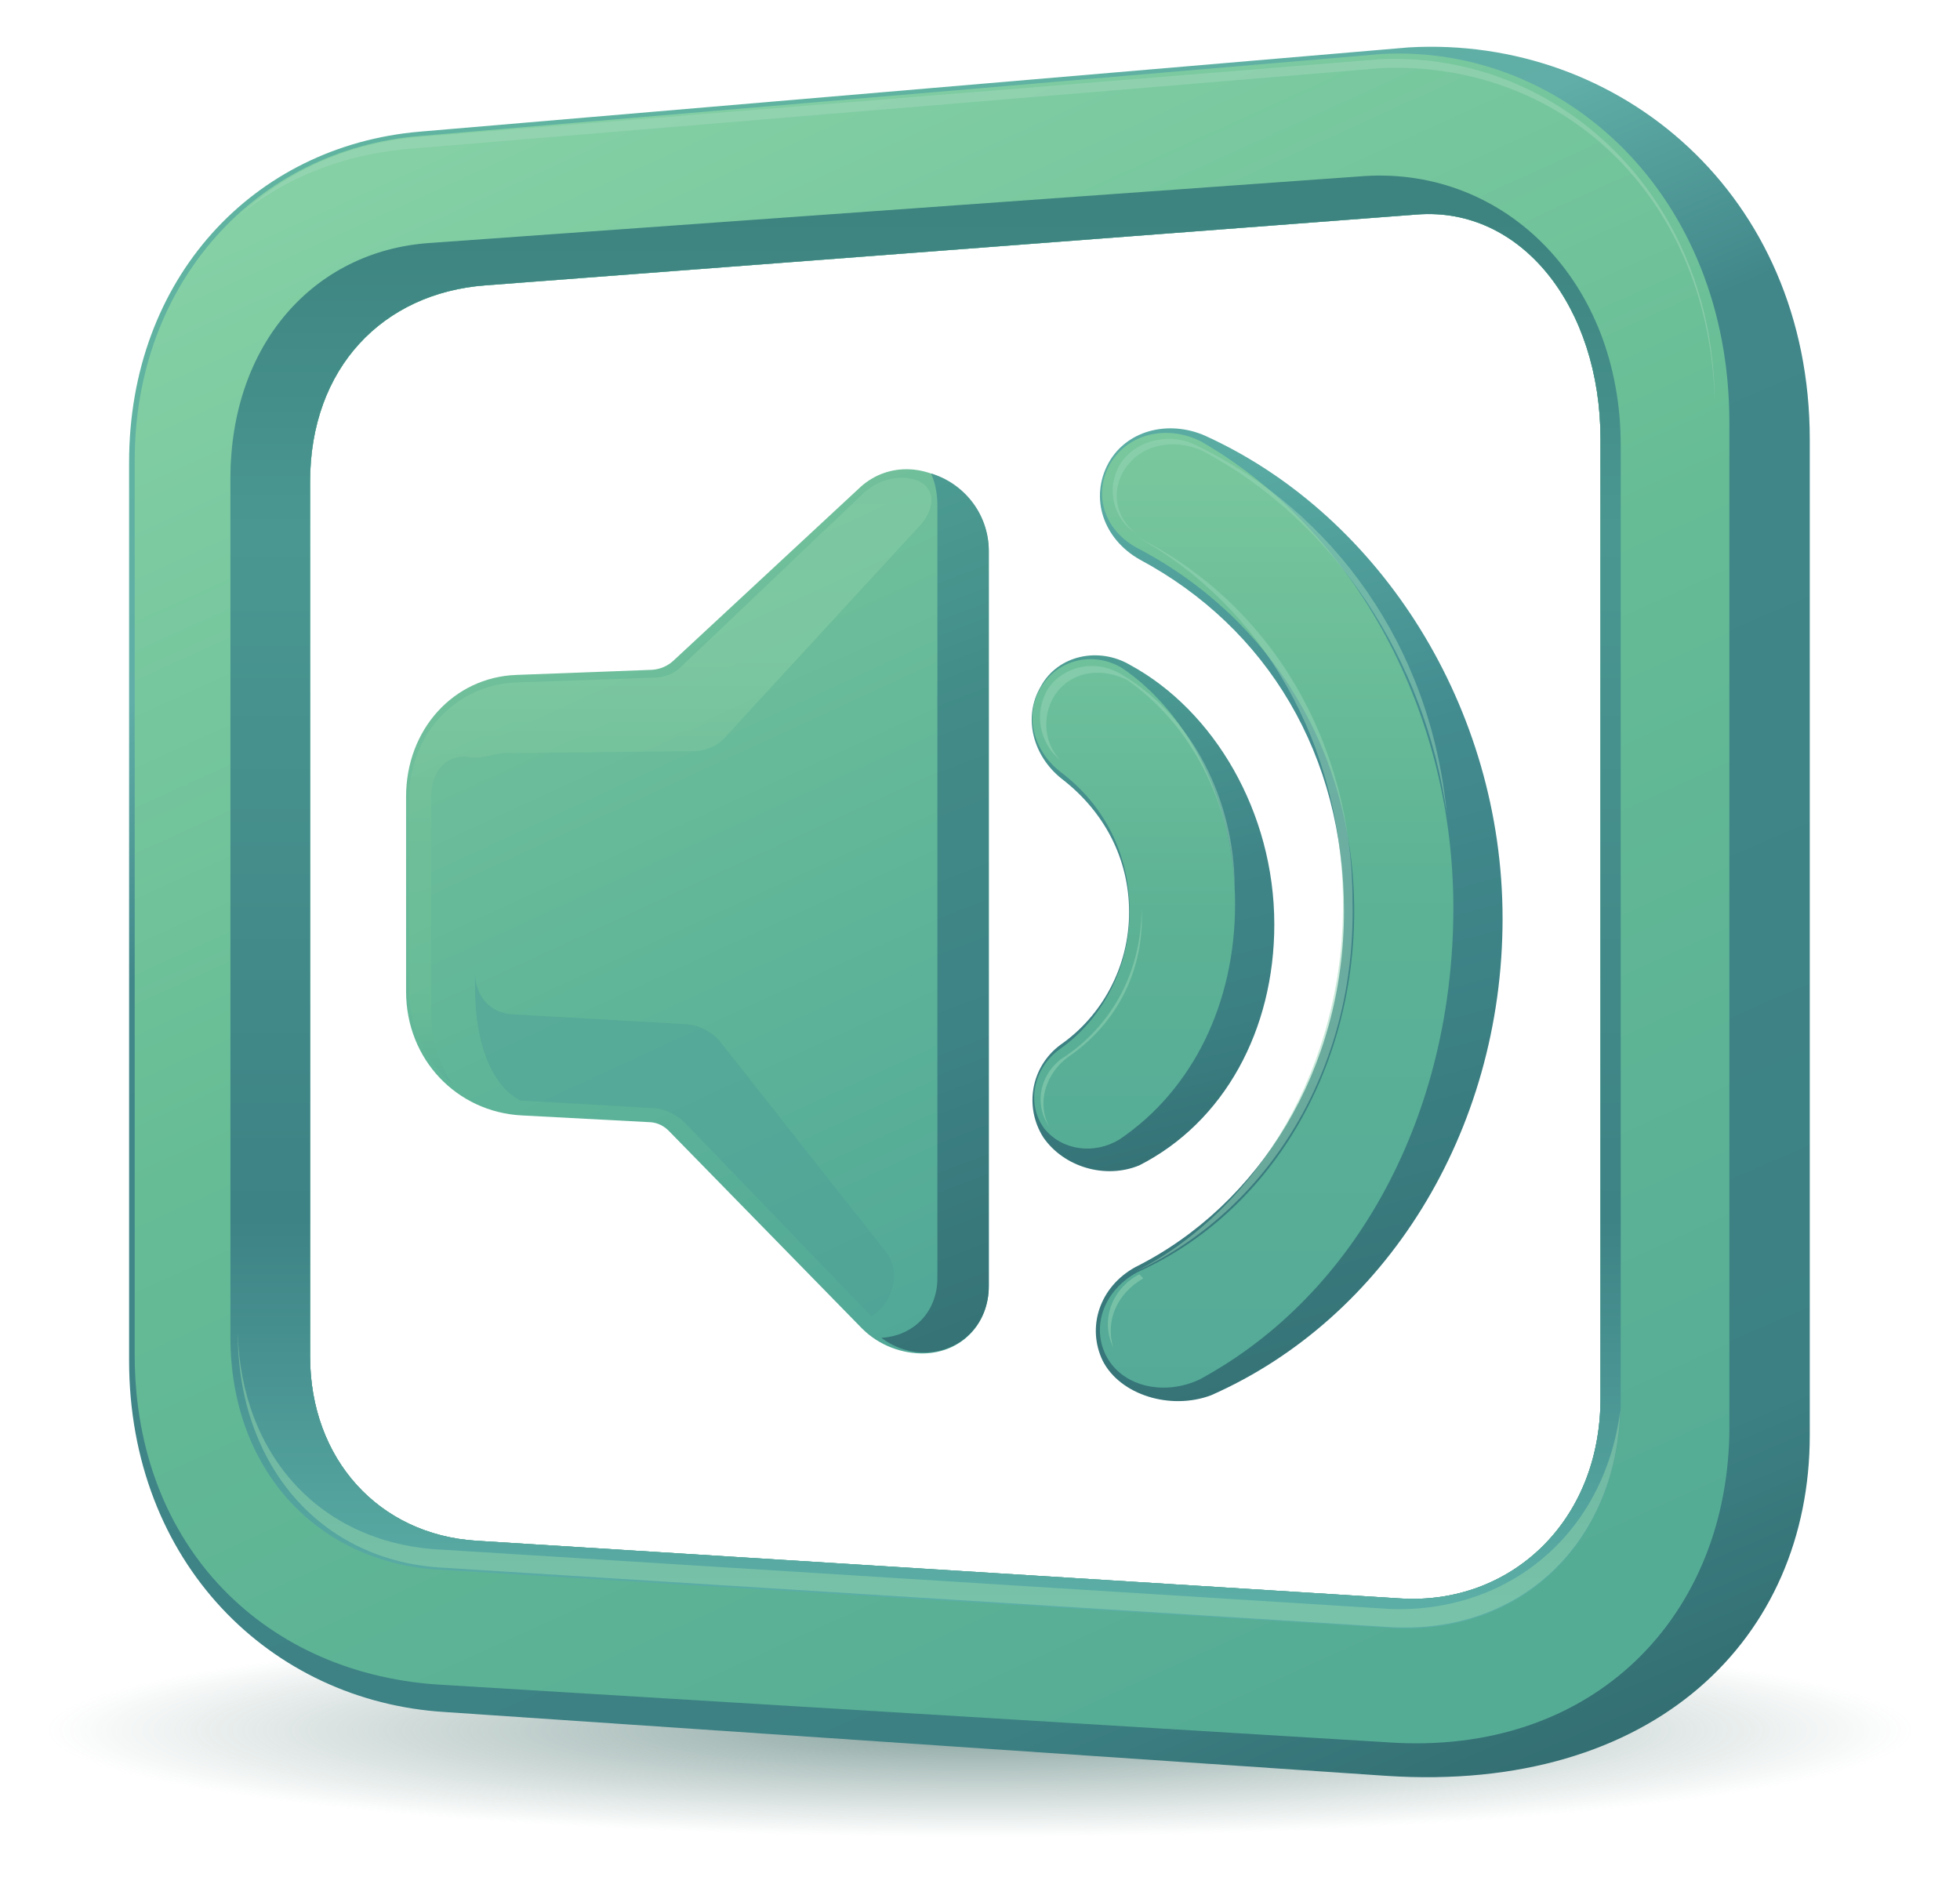
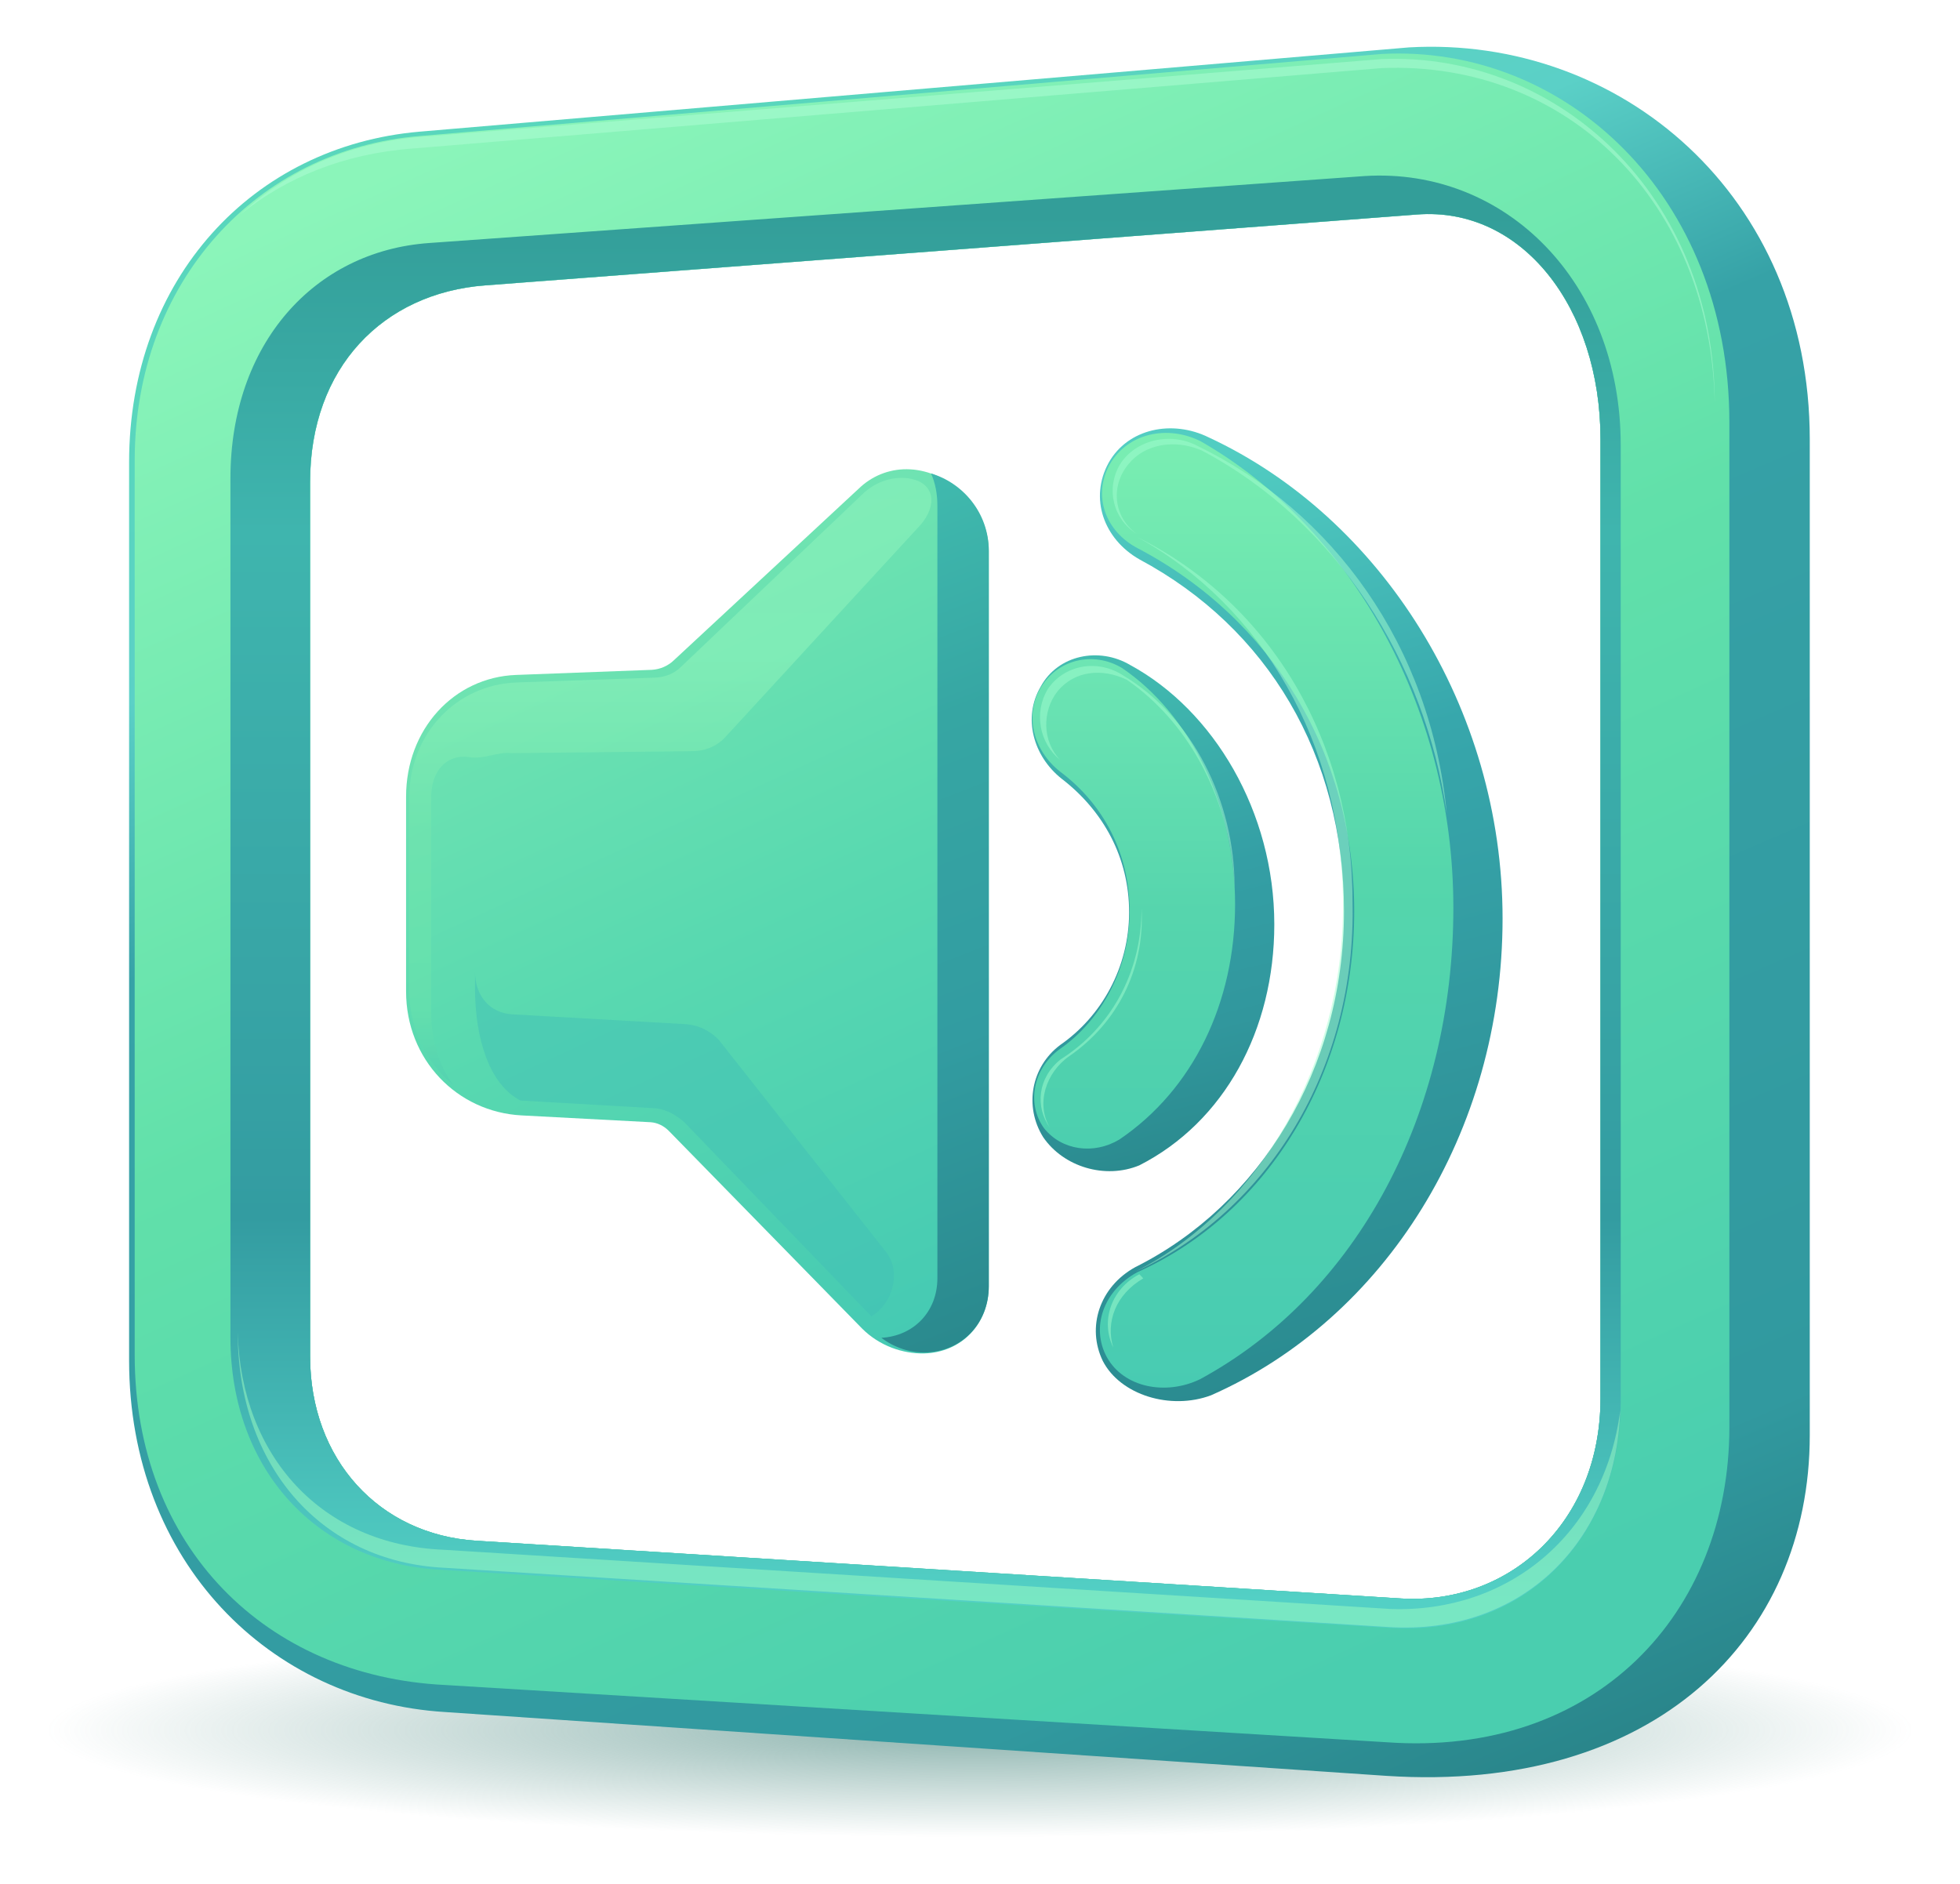
<svg xmlns="http://www.w3.org/2000/svg" width="80.456" height="77.325" fill="none" viewBox="-0.009 1.475 80.456 77.325">
  <defs>
    <radialGradient id="paint0_radial_2312_5482" cx="0" cy="0" r="1" gradientTransform="translate(40.22 72.5) rotate(90) scale(4.384 38.31)" gradientUnits="userSpaceOnUse">
-       <stop stop-color="#547C76" offset="0" />
-       <stop stop-color="#547C76" stop-opacity="0" offset="1" />
+       <stop stop-color="#59928A" offset="0" />
+       <stop stop-color="#59928A" stop-opacity="0" offset="1" />
    </radialGradient>
    <linearGradient id="paint1_linear_2312_5482" x1="40" x2="69.72" y1="3.42" y2="72.32" gradientUnits="userSpaceOnUse">
-       <stop stop-color="#60B3A1" offset="0" />
-       <stop stop-color="#60AEA7" offset=".146" />
-       <stop stop-color="#41878A" offset=".286" />
-       <stop stop-color="#3C8083" offset=".854" />
-       <stop stop-color="#326D71" offset="1" />
+       <stop stop-color="#59D6BD" offset="0" />
+       <stop stop-color="#5BD0C7" offset=".146" />
+       <stop stop-color="#36A2A7" offset=".286" />
+       <stop stop-color="#31999F" offset=".854" />
+       <stop stop-color="#298489" offset="1" />
    </linearGradient>
    <linearGradient id="paint2_linear_2312_5482" x1="19.24" x2="49.33" y1="6.864" y2="73.07" gradientUnits="userSpaceOnUse">
-       <stop stop-color="#85D0A5" offset="0" />
-       <stop stop-color="#66BC95" offset=".469" />
-       <stop stop-color="#55AC95" offset="1" />
+       <stop stop-color="#8BF5BA" offset="0" />
+       <stop stop-color="#61E0AA" offset=".469" />
+       <stop stop-color="#4ACEAF" offset="1" />
    </linearGradient>
    <linearGradient id="paint3_linear_2312_5482" x1="37.65" x2="37.65" y1="10.26" y2="67.14" gradientUnits="userSpaceOnUse">
-       <stop stop-color="#3D8380" offset="0" />
-       <stop stop-color="#4A9791" offset=".229" />
-       <stop stop-color="#3D8285" offset=".724" />
-       <stop stop-color="#5BAEA6" offset="1" />
+       <stop stop-color="#339E99" offset="0" />
+       <stop stop-color="#3FB5AE" offset=".229" />
+       <stop stop-color="#339CA1" offset=".724" />
+       <stop stop-color="#53D0C5" offset="1" />
    </linearGradient>
    <linearGradient id="paint5_linear_2312_5482" x1="28.43" x2="44.05" y1="20.74" y2="54.65" gradientUnits="userSpaceOnUse">
-       <stop stop-color="#75C29C" offset="0" />
-       <stop stop-color="#60B698" offset=".474" />
-       <stop stop-color="#50A797" offset="1" />
+       <stop stop-color="#75E6B2" offset="0" />
+       <stop stop-color="#59D9B0" offset=".474" />
+       <stop stop-color="#44C9B3" offset="1" />
    </linearGradient>
    <linearGradient id="paint6_linear_2312_5482" x1="28.45" x2="42.02" y1="20.74" y2="55.9" gradientUnits="userSpaceOnUse">
-       <stop stop-color="#50A296" offset="0" />
-       <stop stop-color="#428B88" offset=".349" />
-       <stop stop-color="#3D8285" offset=".682" />
-       <stop stop-color="#357275" offset="1" />
+       <stop stop-color="#44C2B2" offset="0" />
+       <stop stop-color="#36A6A3" offset=".349" />
+       <stop stop-color="#329CA1" offset=".682" />
+       <stop stop-color="#2A898D" offset="1" />
    </linearGradient>
    <linearGradient id="paint7_linear_2312_5482" x1="29.23" x2="29.23" y1="21.27" y2="53.34" gradientUnits="userSpaceOnUse">
-       <stop stop-color="#88D0A7" offset="0" />
-       <stop stop-color="#8CD1A7" offset=".224" />
-       <stop stop-color="#73C298" offset=".443" />
-       <stop stop-color="#6CC096" offset=".672" />
-       <stop stop-color="#4C9E97" offset=".828" />
-       <stop stop-color="#4C9D93" offset="1" />
+       <stop stop-color="#90F5BE" offset="0" />
+       <stop stop-color="#95F7BD" offset=".224" />
+       <stop stop-color="#74E6AD" offset=".443" />
+       <stop stop-color="#6AE4AB" offset=".672" />
+       <stop stop-color="#40BFB4" offset=".828" />
+       <stop stop-color="#41BDB0" offset="1" />
    </linearGradient>
    <linearGradient id="paint8_linear_2312_5482" x1="53.8" x2="63.76" y1="19.06" y2="56.11" gradientUnits="userSpaceOnUse">
-       <stop stop-color="#5AACA3" offset="0" />
-       <stop stop-color="#428B8F" offset=".339" />
-       <stop stop-color="#3B7F82" offset=".693" />
-       <stop stop-color="#357276" offset="1" />
+       <stop stop-color="#52CDC2" offset="0" />
+       <stop stop-color="#37A7AC" offset=".339" />
+       <stop stop-color="#31979D" offset=".693" />
+       <stop stop-color="#2A8A8F" offset="1" />
    </linearGradient>
    <linearGradient id="paint9_linear_2312_5482" x1="52.56" x2="52.56" y1="19.24" y2="58.79" gradientUnits="userSpaceOnUse">
-       <stop stop-color="#7AC89D" offset="0" />
-       <stop stop-color="#5DB395" offset=".458" />
-       <stop stop-color="#54AA97" offset="1" />
+       <stop stop-color="#7AEEB2" offset="0" />
+       <stop stop-color="#55D6AC" offset=".458" />
+       <stop stop-color="#48CBB2" offset="1" />
    </linearGradient>
    <linearGradient id="paint10_linear_2312_5482" x1="47.62" x2="52.62" y1="28.38" y2="48.58" gradientUnits="userSpaceOnUse">
-       <stop stop-color="#4C9C93" offset="0" />
-       <stop stop-color="#3F8588" offset=".432" />
-       <stop stop-color="#3B7F82" offset=".734" />
-       <stop stop-color="#347175" offset="1" />
+       <stop stop-color="#42BBB0" offset="0" />
+       <stop stop-color="#349FA5" offset=".432" />
+       <stop stop-color="#31979D" offset=".734" />
+       <stop stop-color="#2A898D" offset="1" />
    </linearGradient>
    <linearGradient id="paint11_linear_2312_5482" x1="46.82" x2="46.82" y1="28.62" y2="48.54" gradientUnits="userSpaceOnUse">
-       <stop stop-color="#6FC19C" offset="0" />
-       <stop stop-color="#5DB295" offset=".516" />
-       <stop stop-color="#56AD96" offset="1" />
+       <stop stop-color="#6DE5B3" offset="0" />
+       <stop stop-color="#56D5AD" offset=".516" />
+       <stop stop-color="#4CCFAF" offset="1" />
    </linearGradient>
  </defs>
  <ellipse cx="40.22" cy="72.5" rx="38.31" ry="4.384" fill="url(#paint0_radial_2312_5482)" fill-opacity=".7" />
  <path d="m57.83 3.42-40.62 3.46c-6.83 0.59-11.92 6.03-11.92 13.58v36.85c0 8.3 5.8 14 12.96 14.44l38.65 2.62c11.01 0.72 17.38-5.66 17.38-13.98v-40.88c0-10.03-7.79-16.58-16.45-16.09zm7.86 55.45c0 5.09-3.72 8.48-8.18 8.22l-37.96-2.37c-4-0.25-6.83-3.34-6.83-7.57v-35.89c0-4.7 3-7.75 7.18-8.07l38.26-2.91c4.29-0.33 7.53 3.8 7.53 9.23v39.36z" fill="url(#paint1_linear_2312_5482)" />
  <path d="m56.71 3.69-39.5 3.37c-6.67 0.55-11.69 5.99-11.69 13.32v36.71c0 7.9 5.4 13.19 12.73 13.55l38.65 2.35c8.57 0.62 14.08-5.27 14.08-12.94v-41.23c0-9.34-6.77-15.53-14.27-15.13zm8.98 55.18c0 5.09-3.72 8.48-8.18 8.22l-37.96-2.37c-4-0.25-6.83-3.34-6.83-7.57v-35.89c0-4.7 3-7.75 7.18-8.07l38.26-2.91c4.29-0.33 7.53 3.8 7.53 9.23v39.36z" fill="url(#paint2_linear_2312_5482)" />
  <path d="m56.03 8.7-38.42 2.75c-4.72 0.33-8.16 4.14-8.16 9.67v35.25c0 5.5 3.64 9.28 8.61 9.54l38.92 2.38c5.45 0.38 9.54-3.55 9.54-9.34v-39.2c0-6.69-4.73-11.4-10.49-11.05zm9.66 50.17c0 5.09-3.72 8.48-8.18 8.22l-37.96-2.37c-4-0.25-6.83-3.34-6.83-7.57v-35.89c0-4.7 3-7.75 7.18-8.07l38.26-2.91c4.29-0.33 7.53 3.8 7.53 9.23v39.36z" fill="url(#paint3_linear_2312_5482)" />
-   <path d="m56.71 4.27c7.62-0.31 13.53 5.52 13.67 13.8 0-8.56-6.41-14.46-13.67-14.17l-39.5 3.2c-2.93 0.24-5.44 1.41-7.35 3.18 1.84-1.5 4.23-2.5 7.08-2.71l39.77-3.3z" fill="#A1D7BB" opacity=".5" />
-   <path d="m57.07 67.52-38.86-2.43c-5.03-0.2-8.32-3.85-8.46-8.91 0 5.43 3.4 9.41 8.5 9.65l38.73 2.43c5.41 0.35 9.35-3.45 9.52-8.89-0.65 5.1-4.62 8.32-9.43 8.15z" fill="#93D6AB" opacity=".5" />
+   <path d="m56.71 4.27c7.62-0.31 13.53 5.52 13.67 13.8 0-8.56-6.41-14.46-13.67-14.17l-39.5 3.2c-2.93 0.24-5.44 1.41-7.35 3.18 1.84-1.5 4.23-2.5 7.08-2.71l39.77-3.3z" fill="#B0FDD6" opacity=".5" />
+   <path d="m57.07 67.52-38.86-2.43c-5.03-0.2-8.32-3.85-8.46-8.91 0 5.43 3.4 9.41 8.5 9.65l38.73 2.43c5.41 0.35 9.35-3.45 9.52-8.89-0.65 5.1-4.62 8.32-9.43 8.15z" fill="#9EFDC1" opacity=".5" />
  <path d="m37.35 20.74c-0.74-0.04-1.46 0.21-2.02 0.71l-7.68 7.13c-0.24 0.23-0.56 0.37-0.9 0.39l-5.58 0.21c-2.55 0.1-4.51 2.23-4.51 5v7.99c0 2.81 2.1 4.95 4.74 5.09l5.3 0.28c0.28 0.02 0.54 0.15 0.74 0.35l7.94 8.12c0.71 0.71 1.67 1.04 2.55 1.02 1.52-0.04 2.65-1.2 2.65-2.76v-30.18c0-1.84-1.65-3.27-3.23-3.35z" fill="url(#paint5_linear_2312_5482)" />
  <path d="m38.21 20.91c0.18 0.41 0.26 0.84 0.26 1.34v31.69c0 1.37-0.96 2.37-2.3 2.45 0.54 0.41 1.22 0.63 1.85 0.6 1.49-0.06 2.56-1.22 2.56-2.72v-30.18c0-1.58-1.08-2.8-2.37-3.18z" fill="url(#paint6_linear_2312_5482)" />
  <path d="m37.58 21.18c-0.67-0.22-1.51-0.03-2.11 0.51l-7.59 7.22c-0.28 0.25-0.65 0.37-1.02 0.38l-5.67 0.2c-2.45 0.09-4.4 2.09-4.4 4.74v7.89c0 1.58 0.72 3 1.8 3.89-0.57-0.81-0.9-1.82-0.9-2.97v-8.83c0-1.16 0.69-1.77 1.53-1.66 0.66 0.11 1.17-0.23 1.79-0.16l7.33-0.08c0.54 0.01 1.02-0.17 1.38-0.53l7.9-8.59c0.82-0.81 0.8-1.72-0.04-2.01z" fill="url(#paint7_linear_2312_5482)" opacity=".5" />
-   <path d="m28.06 43.51-7.05-0.4c-0.89-0.05-1.52-0.74-1.52-1.75v0.69c0 2.07 0.6 3.96 1.87 4.6l5.56 0.32c0.46 0.06 0.83 0.28 1.15 0.56l7.69 7.98c0.89-0.52 1.22-1.82 0.63-2.61l-6.9-8.75c-0.37-0.38-0.87-0.62-1.43-0.64z" fill="#4DA097" opacity=".5" />
+   <path d="m28.06 43.51-7.05-0.4c-0.89-0.05-1.52-0.74-1.52-1.75v0.69c0 2.07 0.6 3.96 1.87 4.6l5.56 0.32c0.46 0.06 0.83 0.28 1.15 0.56l7.69 7.98c0.89-0.52 1.22-1.82 0.63-2.61l-6.9-8.75c-0.37-0.38-0.87-0.62-1.43-0.64z" fill="#41C0B5" opacity=".5" />
  <path d="m49.61 19.43c-1.5-0.74-3.32-0.37-4.11 1.04-0.8 1.45-0.21 3.13 1.27 3.97 5.25 2.81 8.39 8.04 8.39 14.44 0 6.47-3.45 12.05-8.57 14.61-1.47 0.81-2 2.47-1.33 3.85 0.72 1.4 2.78 2.03 4.44 1.41 7.13-3.14 11.97-10.79 11.97-19.57 0-8.67-5.02-16.48-12.06-19.75z" fill="url(#paint8_linear_2312_5482)" />
  <path d="m49.28 19.59c-1.37-0.69-3-0.33-3.73 0.94-0.71 1.27-0.21 2.75 1.16 3.46 5.5 2.89 8.87 8.42 8.87 14.89 0 6.53-3.45 12.37-8.91 14.82-1.41 0.77-1.9 2.29-1.24 3.49 0.69 1.24 2.41 1.58 3.82 0.9 6.47-3.51 10.4-10.92 10.4-19.35 0-8.42-4.38-15.73-10.37-19.15z" fill="url(#paint9_linear_2312_5482)" />
-   <path d="m49.15 19.78c-1.12-0.59-2.55-0.25-3.18 0.75-0.59 0.99-0.3 2.24 0.67 2.85-0.97-0.71-1.05-2-0.32-2.86 0.66-0.82 1.89-1.03 2.99-0.56 5.54 2.92 9.18 8.68 10.07 14.91-0.66-6.91-4.69-12.4-10.23-15.09z" fill="#97D6B7" opacity=".5" />
-   <path d="m55.51 38.46c0-6.48-3.32-12.19-8.84-14.94 5.12 2.81 8.45 8.49 8.45 15.13 0 6.5-3.42 12.44-8.52 15.02 5.37-2.45 9.08-8.26 8.91-15.21z" fill="#97D6B7" opacity=".5" />
-   <path d="m46.76 53.78c-1.16 0.61-1.6 1.92-1.07 3.01-0.32-1.05 0.1-2.18 1.23-2.84-0.06-0.07-0.12-0.13-0.16-0.17z" fill="#97D6B7" opacity=".5" />
+   <path d="m49.15 19.78c-1.12-0.59-2.55-0.25-3.18 0.75-0.59 0.99-0.3 2.24 0.67 2.85-0.97-0.71-1.05-2-0.32-2.86 0.66-0.82 1.89-1.03 2.99-0.56 5.54 2.92 9.18 8.68 10.07 14.91-0.66-6.91-4.69-12.4-10.23-15.09z" fill="#A2FDD0" opacity=".5" />
+   <path d="m55.51 38.46c0-6.48-3.32-12.19-8.84-14.94 5.12 2.81 8.45 8.49 8.45 15.13 0 6.5-3.42 12.44-8.52 15.02 5.37-2.45 9.08-8.26 8.91-15.21z" fill="#A2FDD0" opacity=".5" />
+   <path d="m46.76 53.78c-1.16 0.61-1.6 1.92-1.07 3.01-0.32-1.05 0.1-2.18 1.23-2.84-0.06-0.07-0.12-0.13-0.16-0.17z" fill="#A2FDD0" opacity=".5" />
  <path d="m46.38 28.77c-1.27-0.75-2.96-0.42-3.67 0.89-0.75 1.28-0.3 2.86 0.86 3.78 1.73 1.33 2.77 3.26 2.77 5.48 0 2.27-1.14 4.28-2.83 5.45-1.2 0.9-1.48 2.53-0.7 3.78 0.84 1.23 2.55 1.74 3.95 1.16 3.49-1.78 5.54-5.56 5.54-9.89 0-4.62-2.49-8.79-5.92-10.65z" fill="url(#paint10_linear_2312_5482)" />
  <path d="m46.04 28.89c-1.18-0.7-2.65-0.35-3.34 0.83-0.67 1.15-0.27 2.59 0.81 3.43 1.81 1.36 2.85 3.39 2.85 5.73 0 2.36-1.17 4.48-2.87 5.66-1.11 0.81-1.36 2.26-0.64 3.25 0.73 0.91 2.04 1.09 3.09 0.46 3.04-2.06 4.75-5.63 4.75-9.66 0-4.06-1.86-7.82-4.65-9.7z" fill="url(#paint11_linear_2312_5482)" />
-   <path d="m46.11 29.21c-1.07-0.71-2.46-0.44-3.12 0.57-0.56 0.95-0.34 2.19 0.52 2.89-0.73-0.75-0.76-2-0.1-2.83 0.68-0.82 1.8-0.96 2.84-0.46 2.66 1.84 4.27 5.07 4.42 8.51 0-3.53-1.73-6.99-4.56-8.68z" fill="#97D6B7" opacity=".5" />
-   <path d="m46.85 38.77c0 2.71-1.33 4.93-3.32 6.19-0.94 0.75-1.06 1.94-0.44 2.81-0.58-0.97-0.18-2.26 0.79-2.94 1.96-1.35 3.11-3.56 2.97-6.06z" fill="#97D6B7" opacity=".5" />
+   <path d="m46.11 29.21c-1.07-0.71-2.46-0.44-3.12 0.57-0.56 0.95-0.34 2.19 0.52 2.89-0.73-0.75-0.76-2-0.1-2.83 0.68-0.82 1.8-0.96 2.84-0.46 2.66 1.84 4.27 5.07 4.42 8.51 0-3.53-1.73-6.99-4.56-8.68z" fill="#A2FDD0" opacity=".5" />
+   <path d="m46.85 38.77c0 2.71-1.33 4.93-3.32 6.19-0.94 0.75-1.06 1.94-0.44 2.81-0.58-0.97-0.18-2.26 0.79-2.94 1.96-1.35 3.11-3.56 2.97-6.06z" fill="#A2FDD0" opacity=".5" />
</svg>
